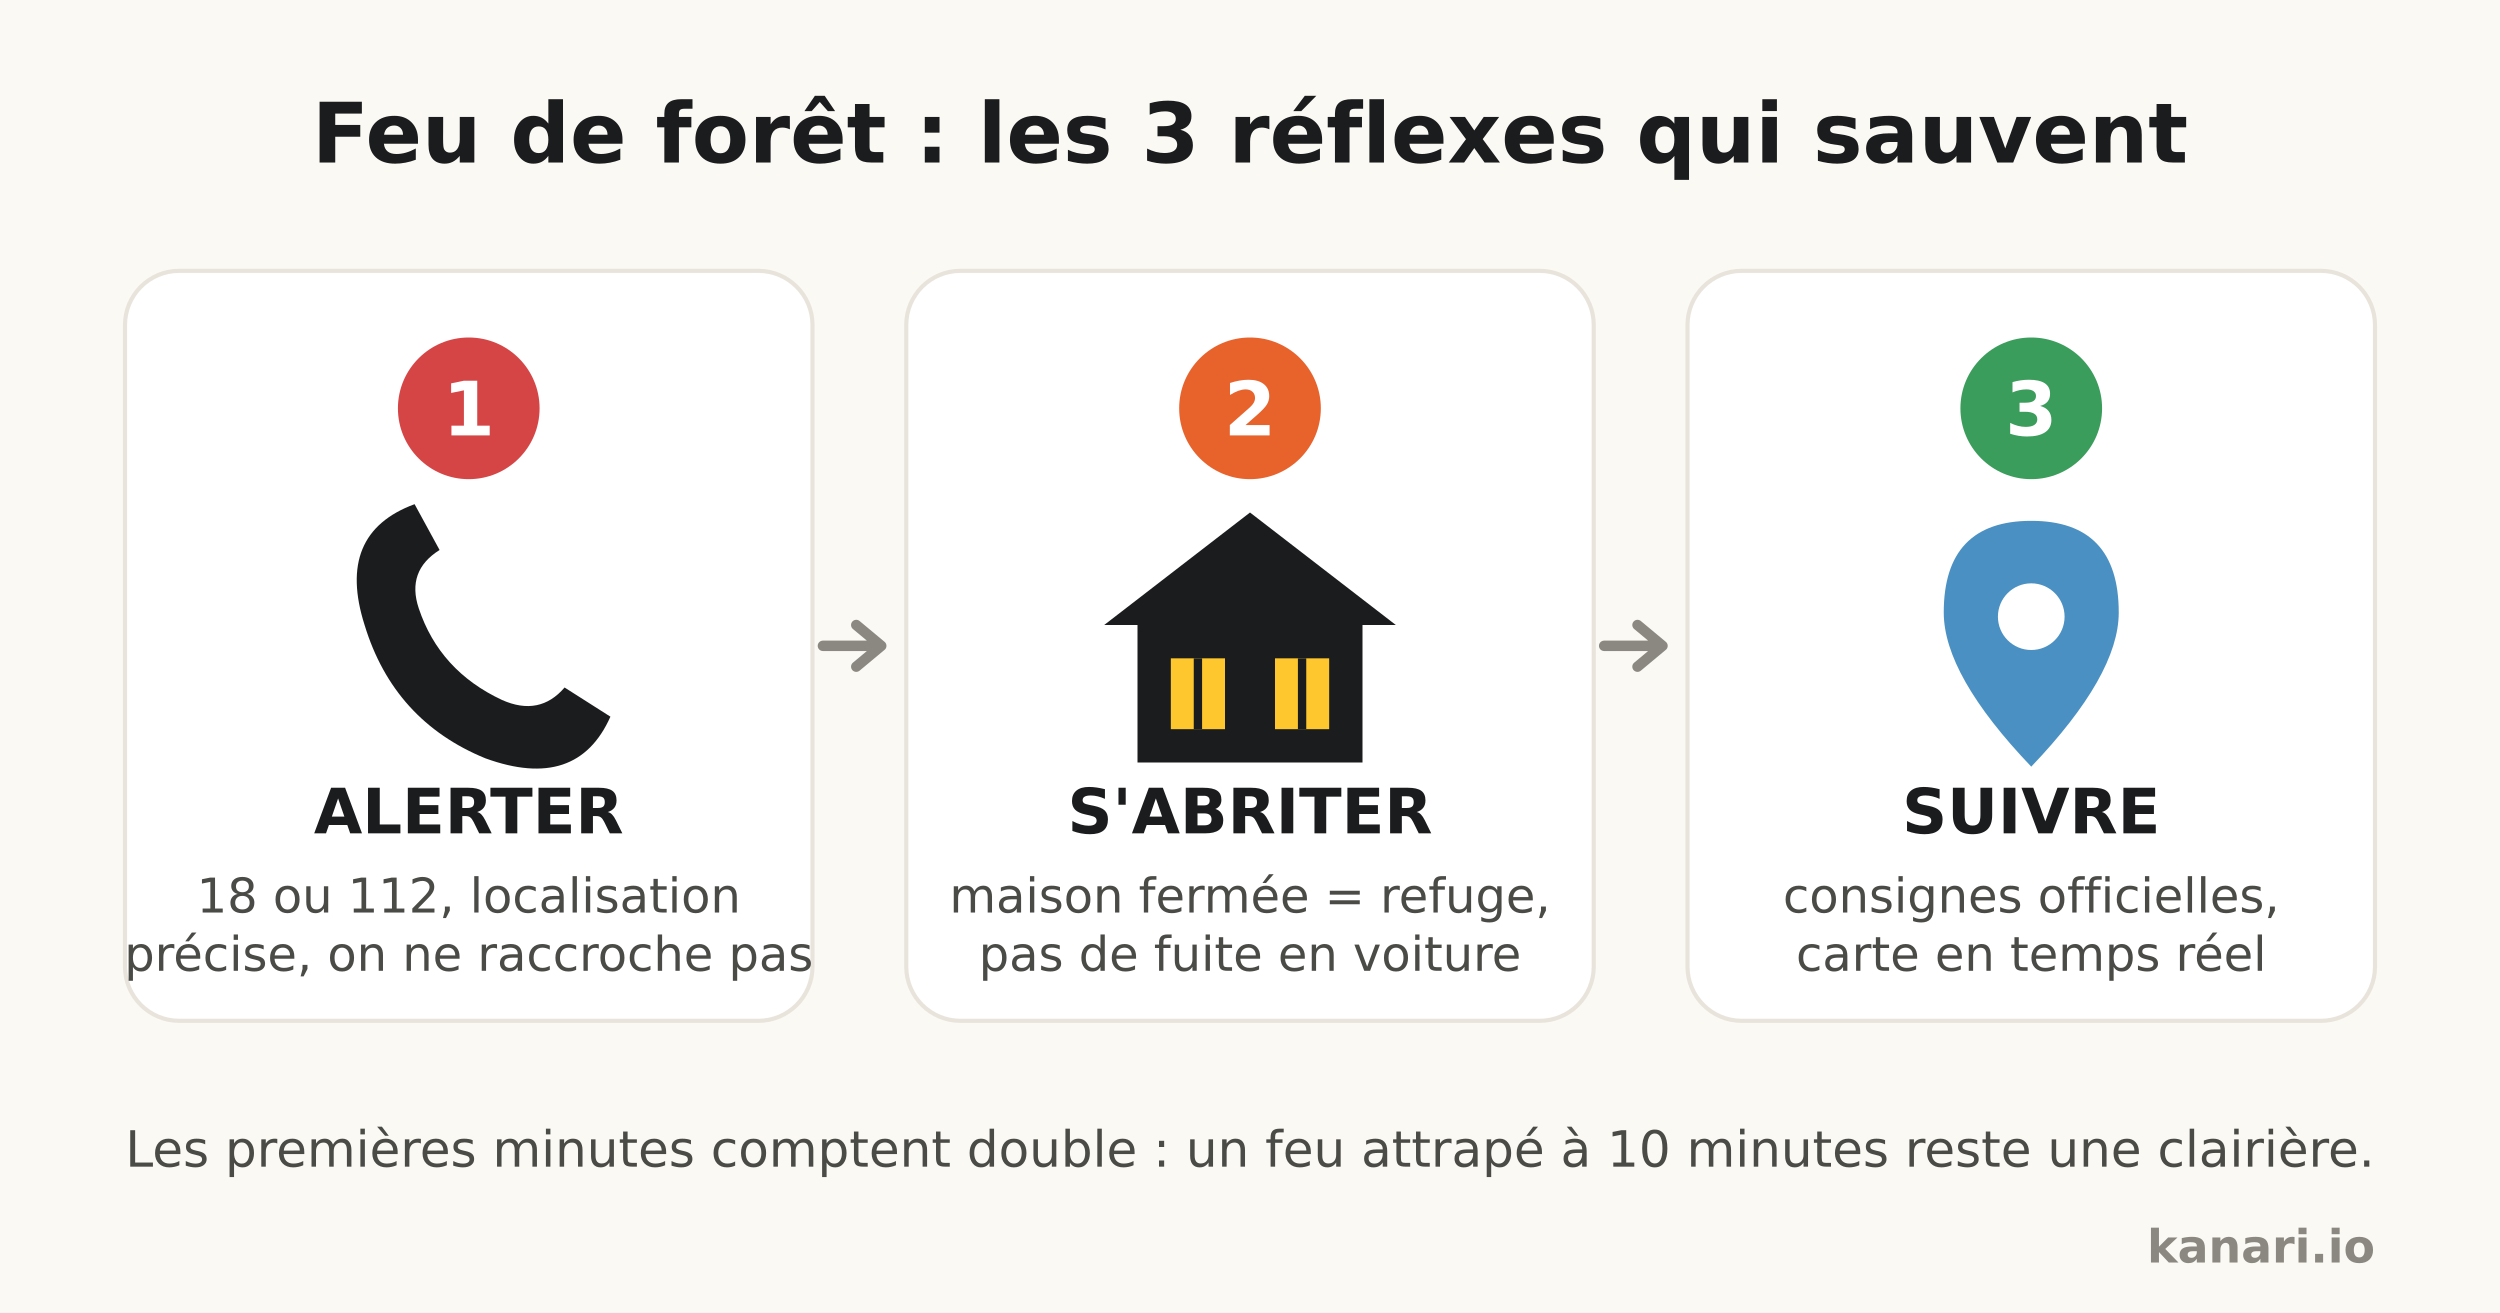
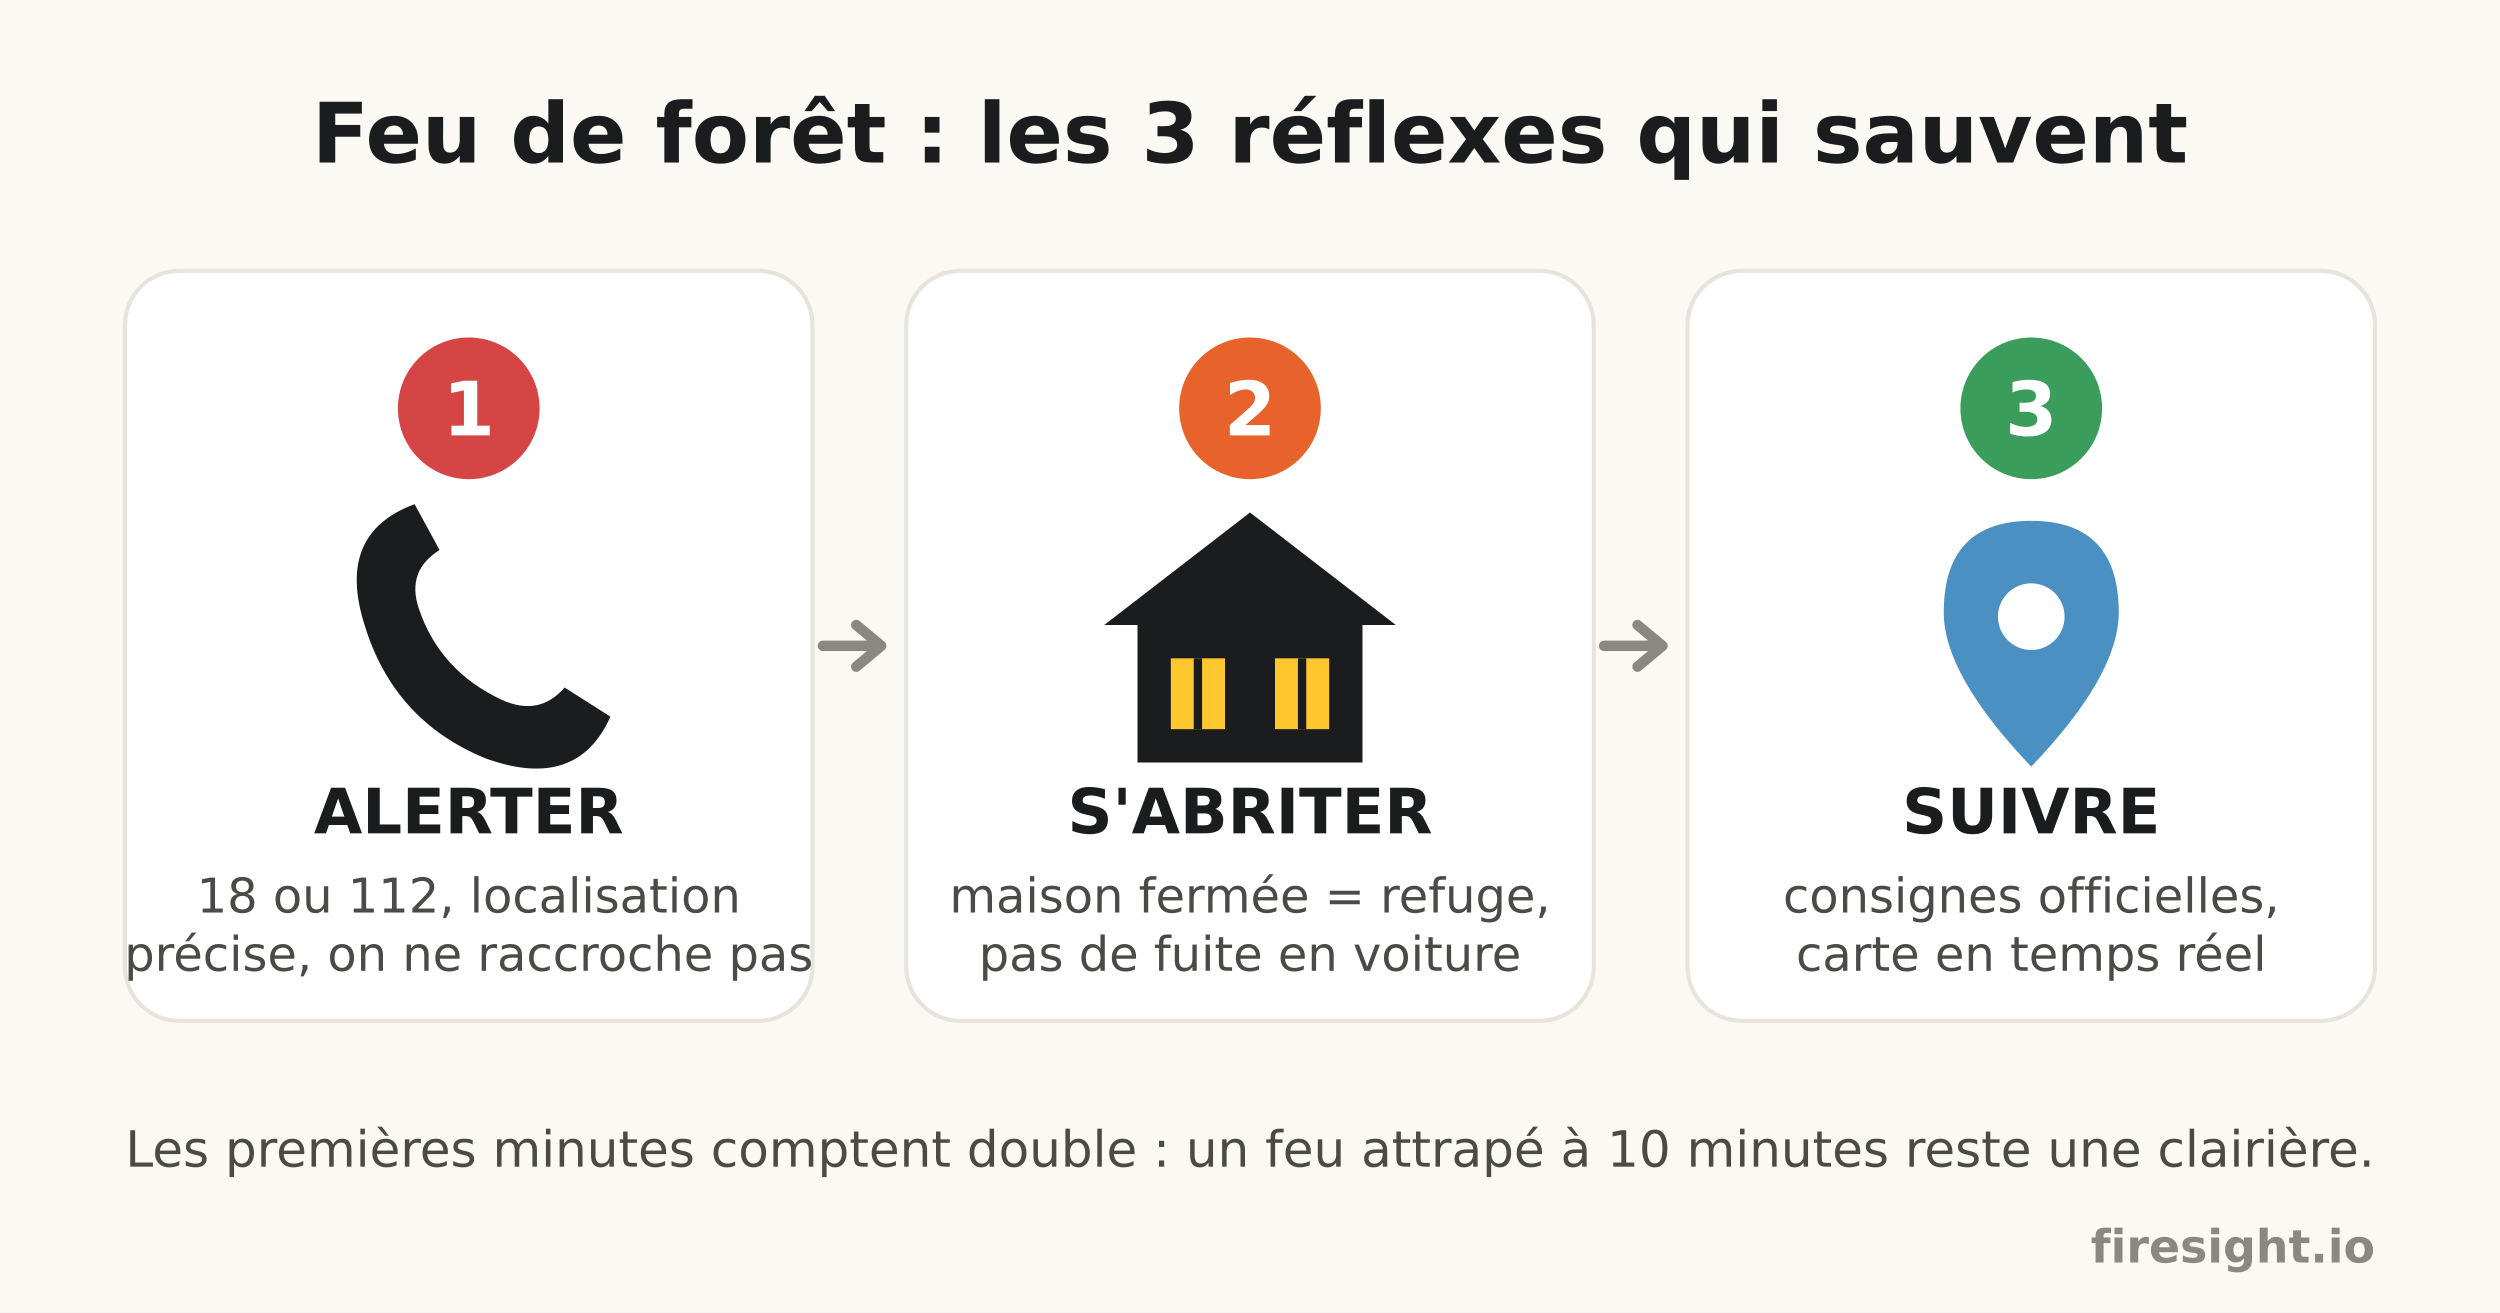
<svg xmlns="http://www.w3.org/2000/svg" viewBox="0 0 1200 630" font-family="Verdana, DejaVu Sans, sans-serif">
  <rect width="1200" height="630" fill="#FBF9F4" />
  <text x="600" y="78" text-anchor="middle" font-size="40" font-weight="bold" fill="#1B1C1E">Feu de forêt : les 3 réflexes qui sauvent</text>
  <rect x="60" y="130" width="330" height="360" rx="26" fill="#FFFFFF" stroke="#E8E4DC" stroke-width="2" />
  <circle cx="225" cy="196" r="34" fill="#D64545" />
  <text x="225" y="209" text-anchor="middle" font-size="36" font-weight="bold" fill="#FFFFFF">1</text>
  <path d="M175 300 q-14 -44 24 -58 l12 22 q-16 10 -10 28 q10 30 40 44 q18 8 30 -6 l22 14 q-16 36 -60 20 q-44 -18 -58 -64 z" fill="#1B1C1E" />
  <text x="225" y="400" text-anchor="middle" font-size="30" font-weight="bold" fill="#1B1C1E">ALERTER</text>
  <text x="225" y="438" text-anchor="middle" font-size="23" fill="#4A4A46">18 ou 112, localisation</text>
  <text x="225" y="466" text-anchor="middle" font-size="23" fill="#4A4A46">précise, on ne raccroche pas</text>
  <rect x="435" y="130" width="330" height="360" rx="26" fill="#FFFFFF" stroke="#E8E4DC" stroke-width="2" />
  <circle cx="600" cy="196" r="34" fill="#E8622C" />
  <text x="600" y="209" text-anchor="middle" font-size="36" font-weight="bold" fill="#FFFFFF">2</text>
  <path d="M530 300 L600 246 L670 300 Z" fill="#1B1C1E" />
  <rect x="546" y="300" width="108" height="66" fill="#1B1C1E" />
  <rect x="562" y="316" width="26" height="34" fill="#FFC72E" />
  <rect x="612" y="316" width="26" height="34" fill="#FFC72E" />
  <line x1="575" y1="316" x2="575" y2="350" stroke="#1B1C1E" stroke-width="4" />
  <line x1="625" y1="316" x2="625" y2="350" stroke="#1B1C1E" stroke-width="4" />
  <text x="600" y="400" text-anchor="middle" font-size="30" font-weight="bold" fill="#1B1C1E">S'ABRITER</text>
  <text x="600" y="438" text-anchor="middle" font-size="23" fill="#4A4A46">maison fermée = refuge,</text>
  <text x="600" y="466" text-anchor="middle" font-size="23" fill="#4A4A46">pas de fuite en voiture</text>
  <rect x="810" y="130" width="330" height="360" rx="26" fill="#FFFFFF" stroke="#E8E4DC" stroke-width="2" />
  <circle cx="975" cy="196" r="34" fill="#3A9D5B" />
  <text x="975" y="209" text-anchor="middle" font-size="36" font-weight="bold" fill="#FFFFFF">3</text>
  <path d="M975 250 q42 0 42 44 q0 30 -42 74 q-42 -44 -42 -74 q0 -44 42 -44 z" fill="#4A90C2" />
  <circle cx="975" cy="296" r="16" fill="#FFFFFF" />
  <text x="975" y="400" text-anchor="middle" font-size="30" font-weight="bold" fill="#1B1C1E">SUIVRE</text>
  <text x="975" y="438" text-anchor="middle" font-size="23" fill="#4A4A46">consignes officielles,</text>
  <text x="975" y="466" text-anchor="middle" font-size="23" fill="#4A4A46">carte en temps réel</text>
  <path d="M395 310 h28 m0 0 l-12 -10 m12 10 l-12 10" stroke="#8A8880" stroke-width="5" fill="none" stroke-linecap="round" />
  <path d="M770 310 h28 m0 0 l-12 -10 m12 10 l-12 10" stroke="#8A8880" stroke-width="5" fill="none" stroke-linecap="round" />
  <text x="600" y="560" text-anchor="middle" font-size="24" fill="#4A4A46">Les premières minutes comptent double : un feu attrapé à 10 minutes reste une clairière.</text>
-   <text x="1140" y="606" text-anchor="end" font-size="22" font-weight="bold" fill="#8A8880">kanari.io</text>
+   <text x="1140" y="606" text-anchor="end" font-size="22" font-weight="bold" fill="#8A8880">firesight.io</text>
</svg>
